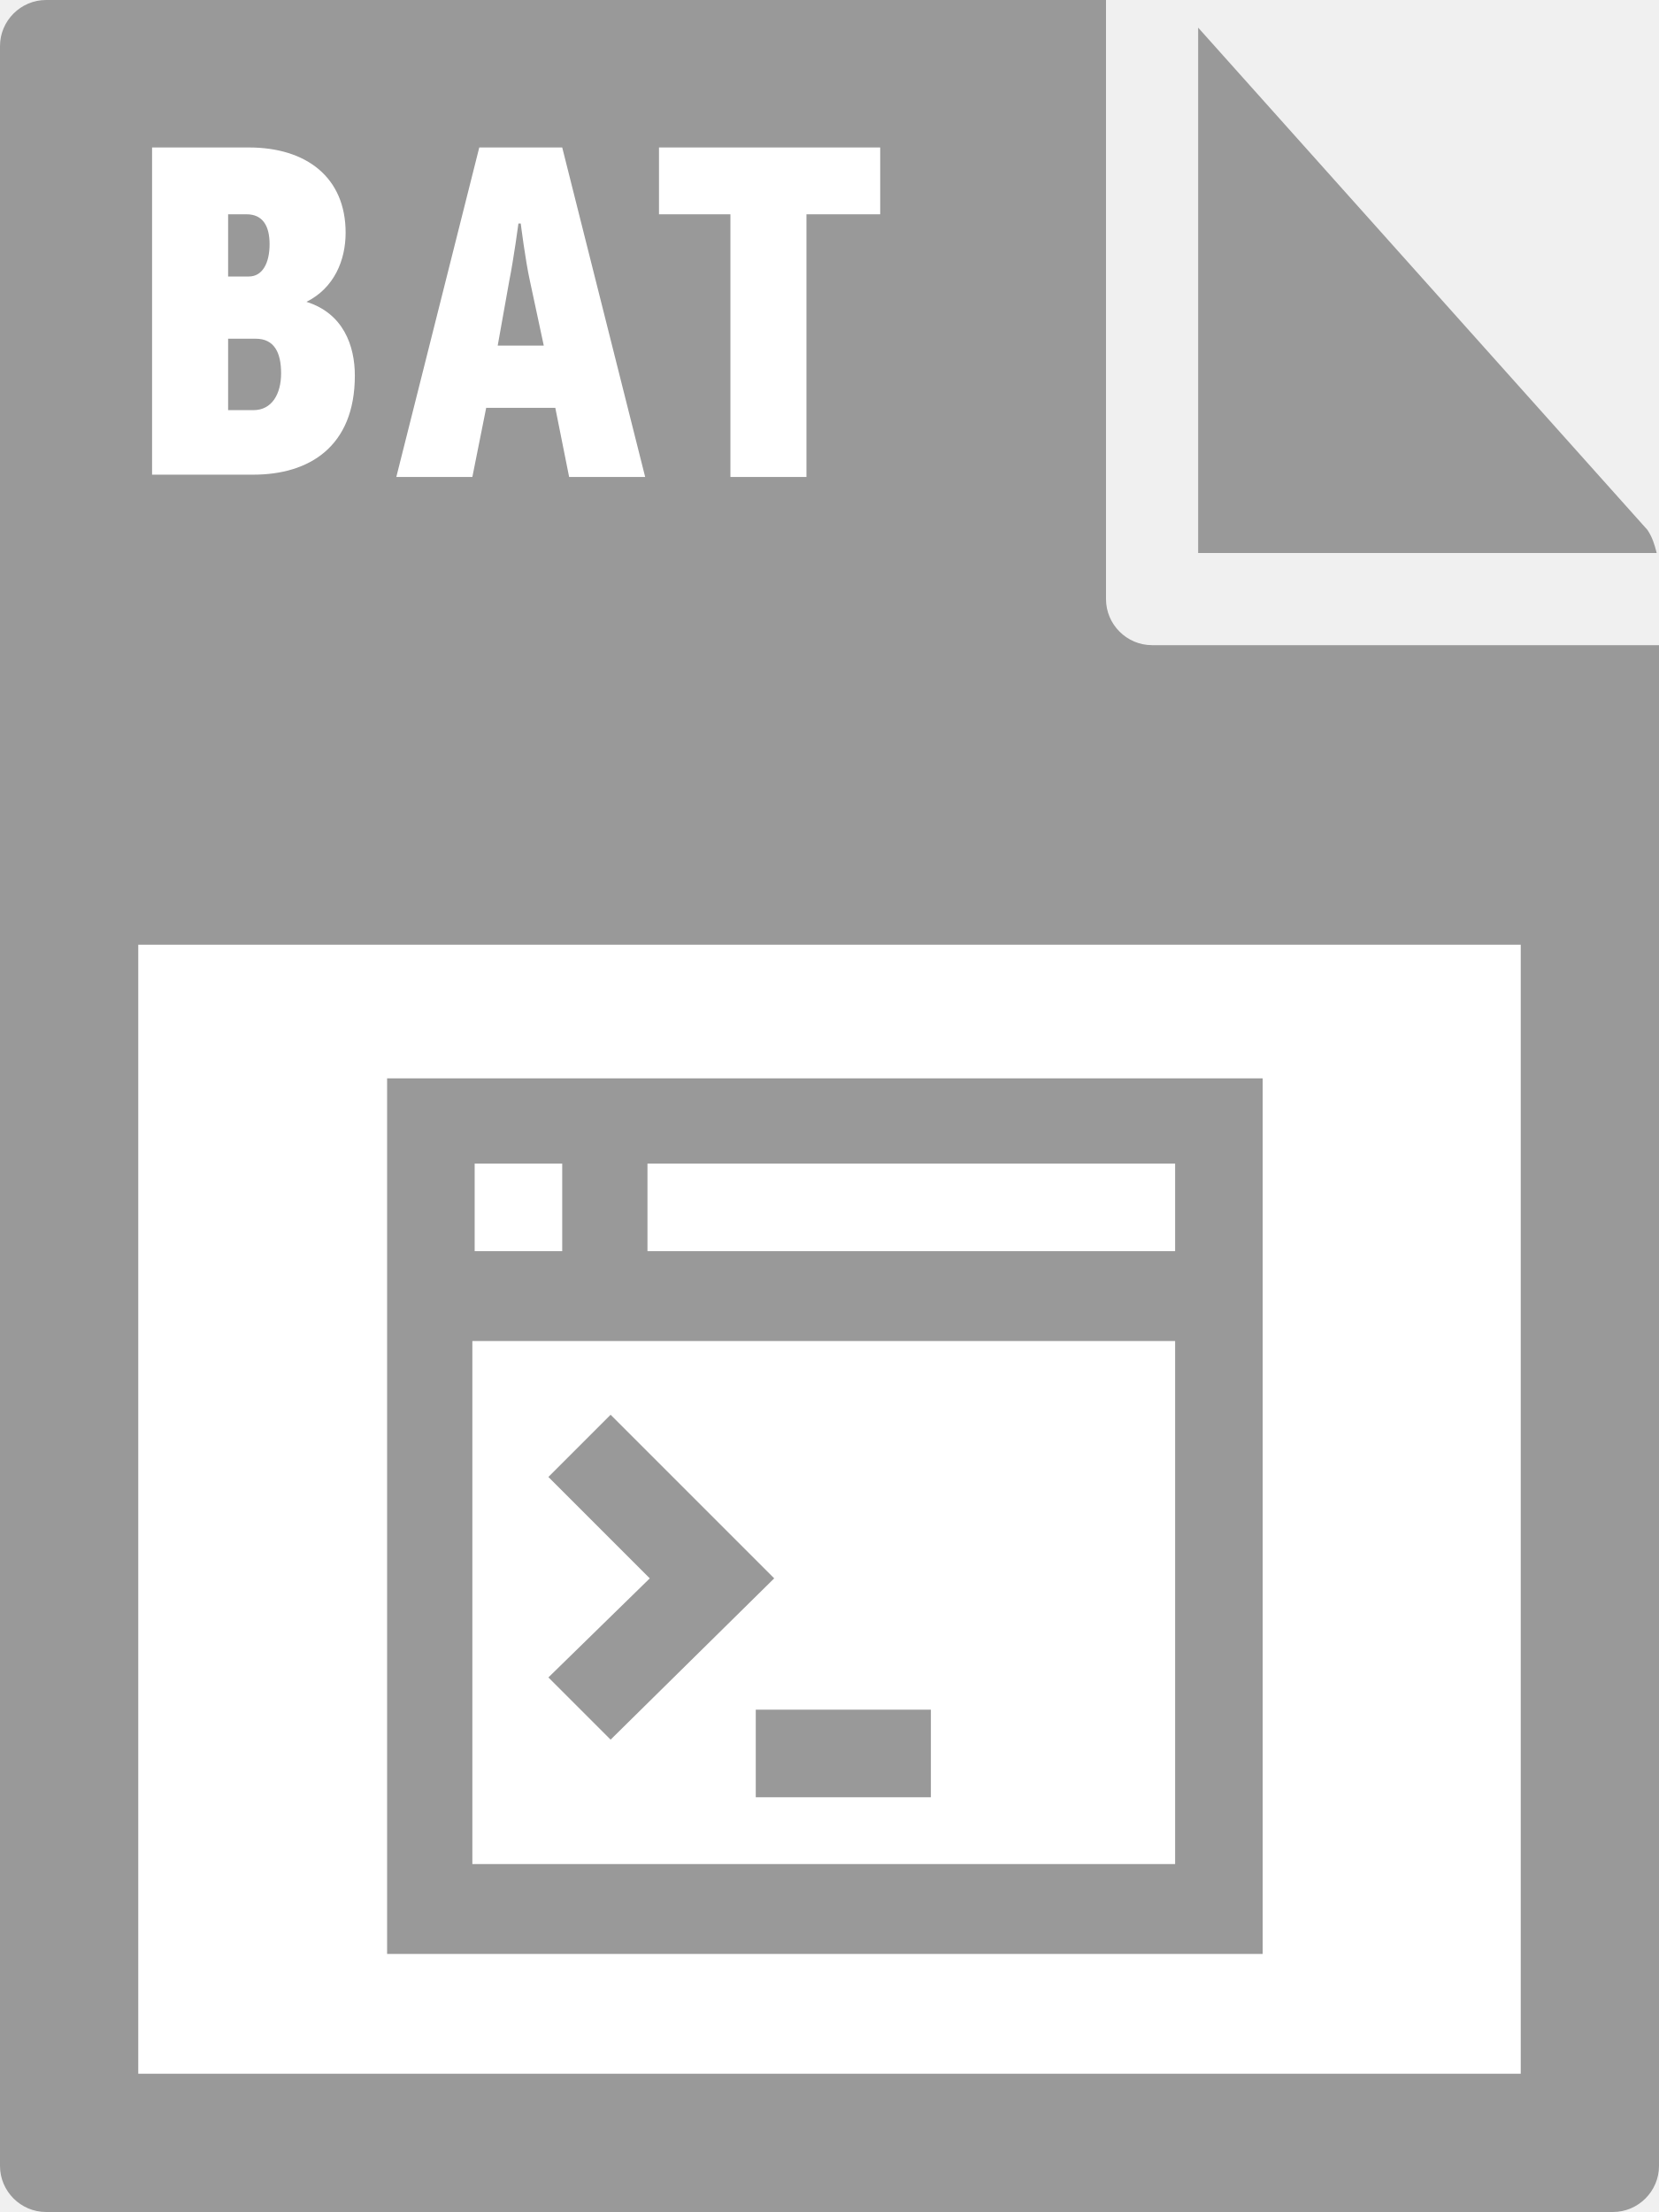
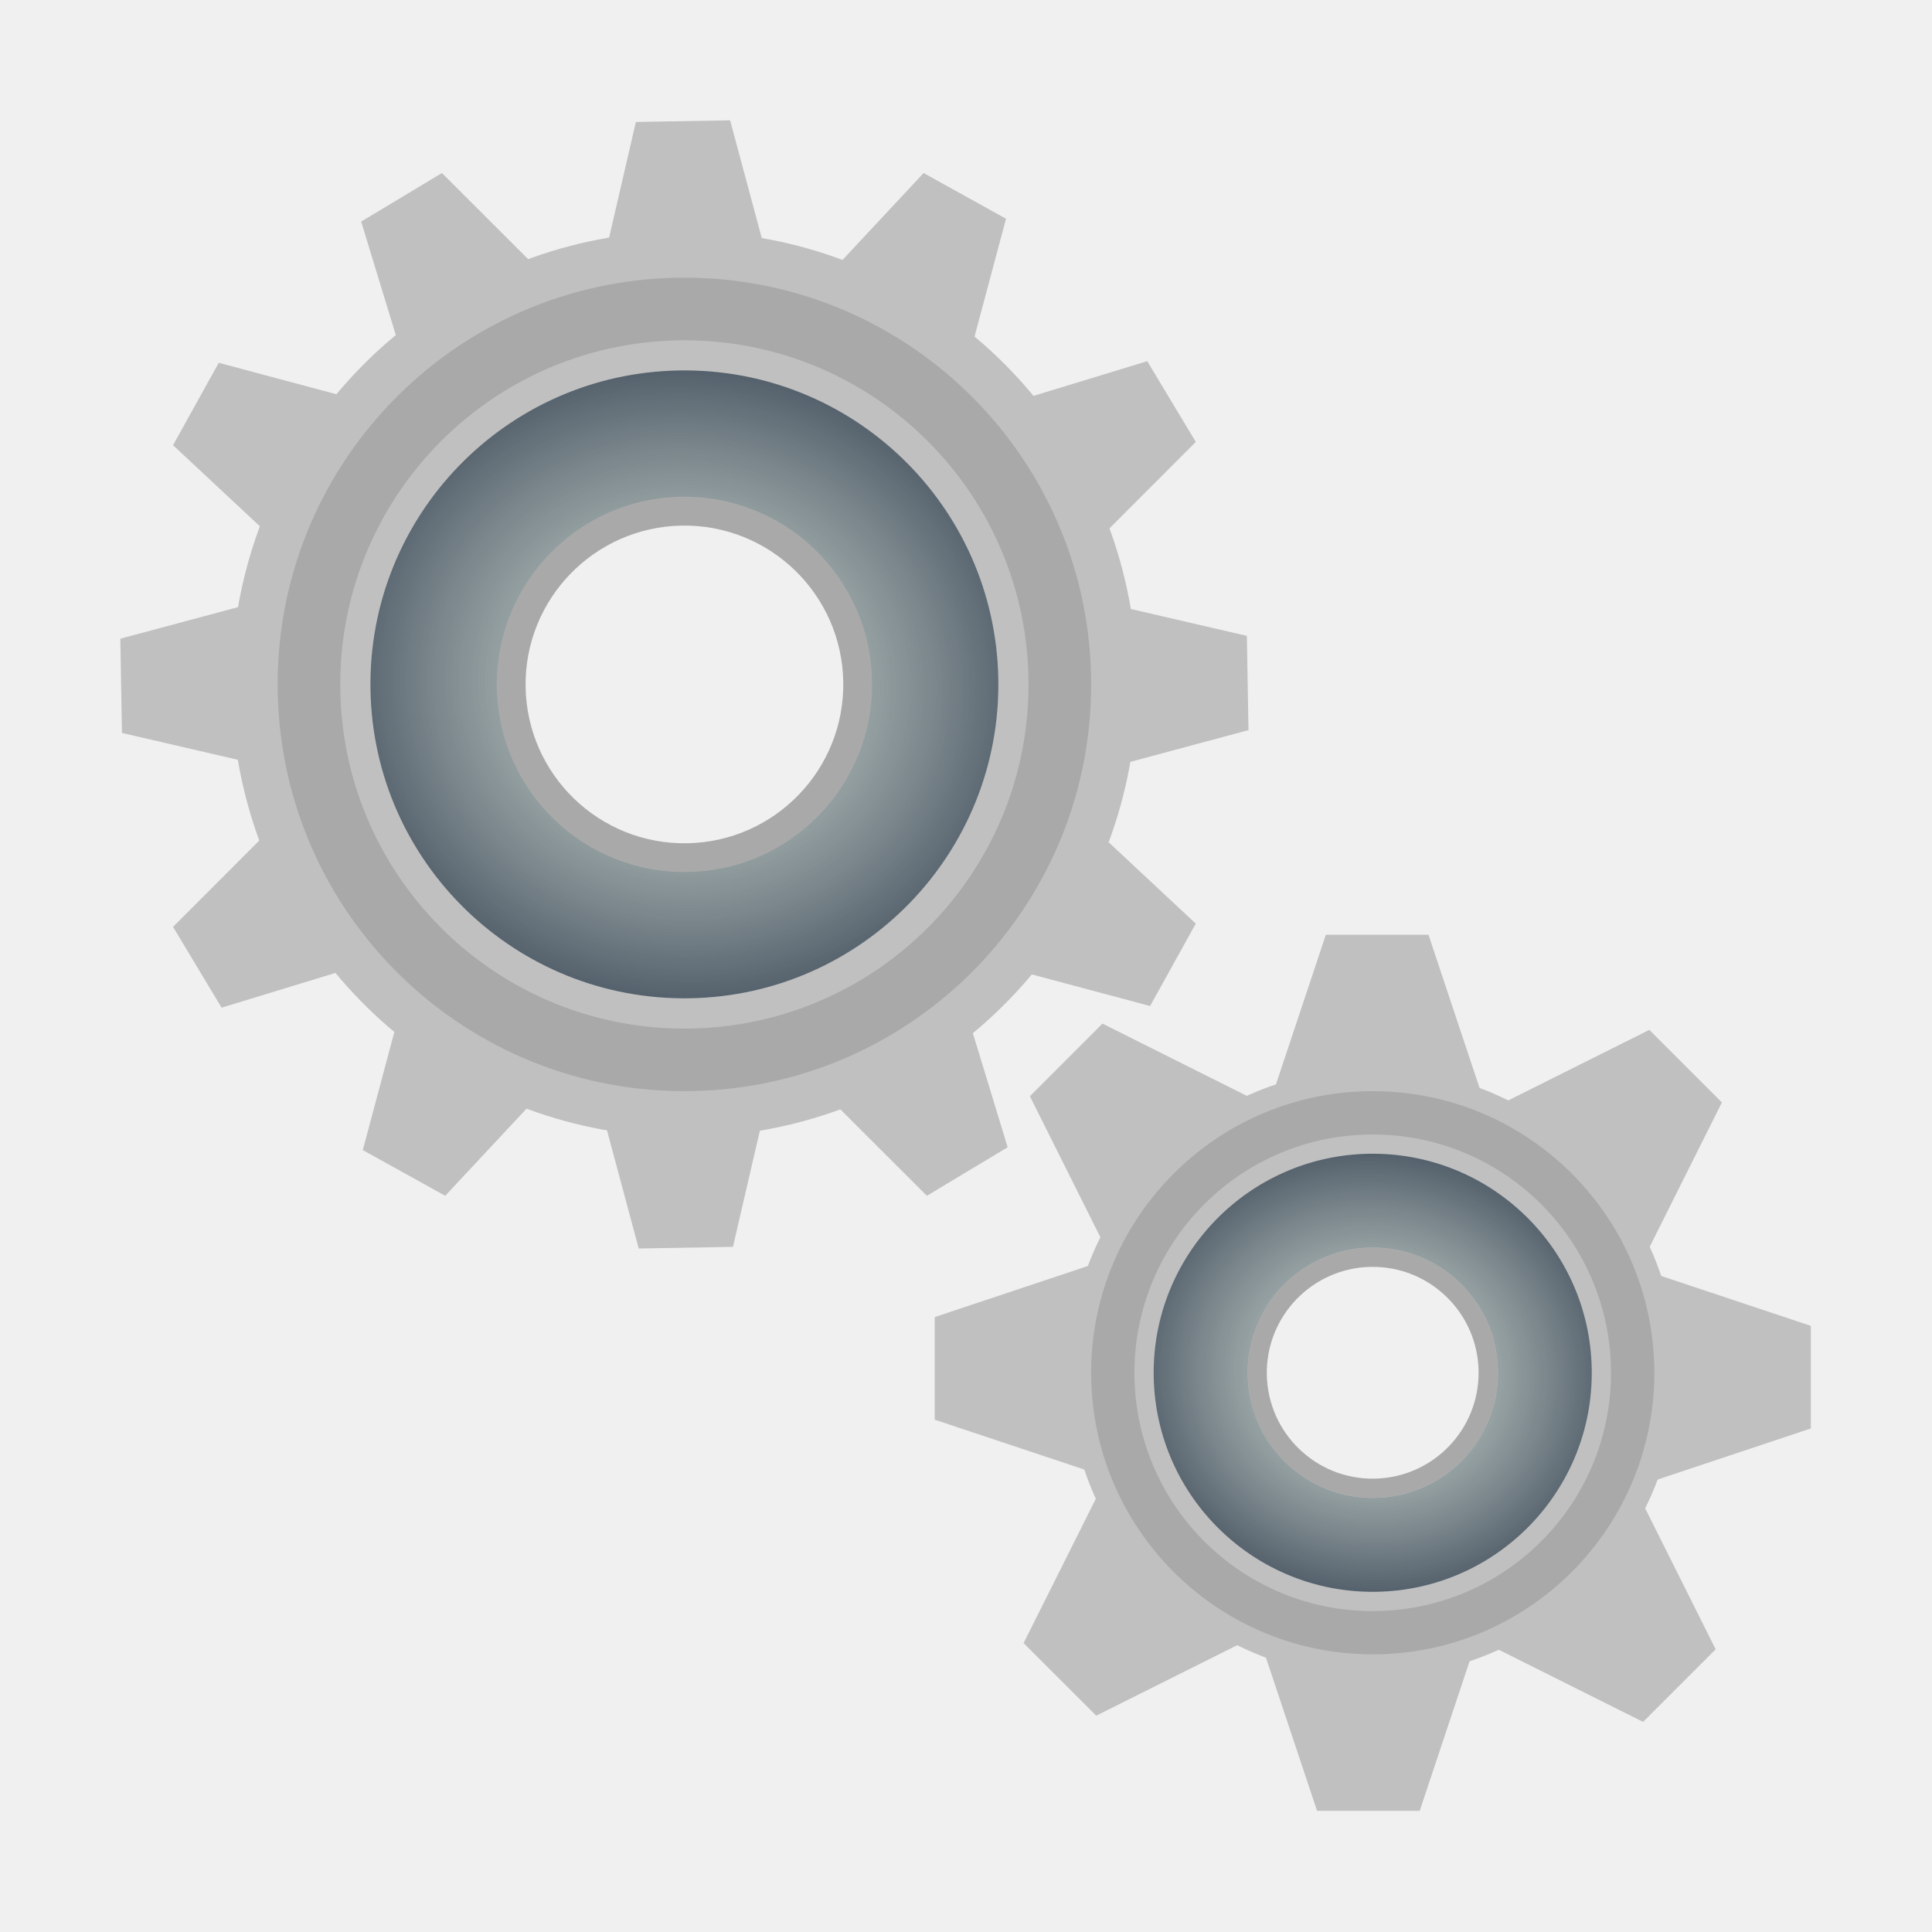
- <svg xmlns="http://www.w3.org/2000/svg" id="Layer_1" viewBox="0 0 72 96">
-   <style>.st0{fill:#999}</style>
-   <path class="st0" d="M0 2v92c0 1.1.9 2 2 2h68c1.1 0 2-.9 2-2V28H50c-1.1 0-2-.9-2-2V0H2C.9 0 0 .9 0 2z" />
-   <path class="st0" d="M71.9 24c-.1-.4-.2-.7-.4-1L52 1.2V24h19.9z" />
-   <path d="M6 41h60v49H6zm.6-34.6h4.2c2.5 0 4.2 1.3 4.2 3.7 0 1.2-.5 2.4-1.7 3 1.6.5 2.1 1.9 2.1 3.2 0 3.1-2 4.3-4.4 4.3H6.6V6.4zm4.2 5.6c.6 0 .9-.6.9-1.4s-.3-1.3-1-1.3h-.8V12h.9zm.2 5.8c.8 0 1.2-.7 1.2-1.6 0-.9-.3-1.5-1.1-1.5H9.9v3.1H11zm9.8-11.4h3.6L28 20.7h-3.3l-.6-3h-3l-.6 3h-3.3l3.6-14.3zm2.8 8.6l-.6-2.8c-.2-.9-.4-2.5-.4-2.5h-.1s-.2 1.5-.4 2.5l-.5 2.8h2zm8.1-5.7h-3.1V6.4h9.6v2.9H35v11.4h-3.3V9.3z" fill="#fff" />
-   <path class="st0" d="M54.8 46.8h-38v38h38v-38zm-30.4 7.5h-3.8v-3.8h3.8v3.8zm26.6 0H28.1v-3.8H51v3.8zm0 26.6H20.5V58.2H51v22.7z" />
-   <path class="st0" d="M26.5 61.4l-2.7 2.7 4.4 4.4-4.4 4.3 2.7 2.7 7.1-7zm6.3 12.8h7.6V78h-7.6z" />
+ <svg xmlns="http://www.w3.org/2000/svg" xmlns:xlink="http://www.w3.org/1999/xlink" viewBox="0 0 32 32">
+   <defs>
+     <radialGradient id="a" cx="22.737" cy="22.737" r="3.628" gradientTransform="translate(-4.708 41.626) rotate(-81.5) scale(1 1.071)" gradientUnits="userSpaceOnUse">
+       <stop offset="0" stop-color="#bedcdc" />
+       <stop offset="0.5" stop-color="#8e9e9e" stop-opacity="0.74" />
+       <stop offset="1" stop-color="#404f5c" stop-opacity="0.84" />
+     </radialGradient>
+     <radialGradient id="b" cx="11.336" cy="11.336" r="5.201" gradientTransform="translate(-2.347 20.753) rotate(-81.5) scale(1 1.071)" xlink:href="#a" />
+   </defs>
+   <polygon points="24.811 27.318 27.215 24.914 28.417 27.318 27.215 28.52 24.811 27.318" style="fill:silver" />
+   <polygon points="20.964 27.443 24.365 27.443 23.515 29.993 21.815 29.993 20.964 27.443" style="fill:silver" />
+   <polygon points="18.157 24.811 20.561 27.215 18.157 28.417 16.954 27.215 18.157 24.811" style="fill:silver" />
+   <polygon points="18.032 20.964 18.032 24.365 15.482 23.515 15.482 21.815 18.032 20.964" style="fill:silver" />
+   <polygon points="20.664 18.157 18.26 20.561 17.058 18.157 18.26 16.954 20.664 18.157" style="fill:silver" />
+   <polygon points="24.51 18.032 21.11 18.032 21.96 15.482 23.66 15.482 24.51 18.032" style="fill:silver" />
+   <polygon points="27.318 20.664 24.914 18.26 27.318 17.058 28.52 18.26 27.318 20.664" style="fill:silver" />
+   <polygon points="27.443 24.51 27.443 21.11 29.993 21.96 29.993 23.66 27.443 24.51" style="fill:silver" />
+   <path d="M27.776,22.737A5.039,5.039,0,1,1,26.3,19.175,5.023,5.023,0,0,1,27.776,22.737Zm-5.039-1.9a1.9,1.9,0,1,0,1.344.557A1.894,1.894,0,0,0,22.737,20.837Z" style="fill:silver" />
+   <path d="M22.656,18.074A4.664,4.664,0,1,0,27.4,22.656,4.664,4.664,0,0,0,22.656,18.074Zm.15,8.61a3.947,3.947,0,1,1,3.877-4.015A3.947,3.947,0,0,1,22.806,26.684Z" style="fill:#a9a9a9" />
+   <path d="M22.674,19.11a3.628,3.628,0,1,0,3.69,3.564A3.628,3.628,0,0,0,22.674,19.11Zm.1,5.7A2.073,2.073,0,1,1,24.811,22.7,2.073,2.073,0,0,1,22.774,24.81Z" style="fill:url(#a)" />
+   <path d="M22.7,20.665A2.073,2.073,0,1,0,24.81,22.7,2.073,2.073,0,0,0,22.7,20.665Zm.067,3.826a1.754,1.754,0,1,1,1.723-1.784A1.754,1.754,0,0,1,22.768,24.491Z" style="fill:#a9a9a9" />
+   <polygon points="6.563 16.976 8.838 18.238 7.374 19.806 6.009 19.049 6.563 16.976" style="fill:silver" />
+   <polygon points="4.382 13.834 5.722 16.064 3.67 16.69 2.866 15.352 4.382 13.834" style="fill:silver" />
+   <polygon points="4.065 10.023 4.11 12.624 2.02 12.14 1.993 10.579 4.065 10.023" style="fill:silver" />
+   <polygon points="5.696 6.563 4.434 8.838 2.866 7.374 3.623 6.009 5.696 6.563" style="fill:silver" />
+   <polygon points="8.838 4.382 6.608 5.722 5.982 3.67 7.32 2.866 8.838 4.382" style="fill:silver" />
+   <polygon points="12.65 4.065 10.048 4.11 10.532 2.02 12.093 1.993 12.65 4.065" style="fill:silver" />
+   <polygon points="16.109 5.696 13.834 4.434 15.298 2.866 16.663 3.623 16.109 5.696" style="fill:silver" />
+   <polygon points="18.29 8.838 16.95 6.608 19.002 5.982 19.806 7.32 18.29 8.838" style="fill:silver" />
+   <polygon points="18.607 12.65 18.562 10.048 20.652 10.532 20.679 12.093 18.607 12.65" style="fill:silver" />
+   <polygon points="16.976 16.109 18.238 13.834 19.806 15.298 19.049 16.663 16.976 16.109" style="fill:silver" />
+   <polygon points="13.834 18.29 16.064 16.95 16.69 19.002 15.352 19.806 13.834 18.29" style="fill:silver" />
+   <polygon points="10.023 18.607 12.624 18.562 12.14 20.652 10.579 20.679 10.023 18.607" style="fill:silver" />
+   <path d="M11.467,18.831a7.5,7.5,0,1,1,5.261-2.288A7.473,7.473,0,0,1,11.467,18.831Zm2.682-7.544a2.814,2.814,0,1,0-.789,2A2.8,2.8,0,0,0,14.149,11.287Z" style="fill:silver" />
+   <path d="M11.218,4.6a6.737,6.737,0,1,0,6.854,6.619A6.737,6.737,0,0,0,11.218,4.6Zm.217,12.436a5.7,5.7,0,1,1,5.6-5.8A5.7,5.7,0,0,1,11.436,17.036Z" style="fill:#a9a9a9" />
+   <path d="M11.245,6.136a5.2,5.2,0,1,0,5.29,5.109A5.2,5.2,0,0,0,11.245,6.136Zm.14,8.036a2.837,2.837,0,1,1,2.787-2.886A2.837,2.837,0,0,1,11.386,14.172Z" style="fill:url(#b)" />
+   <path d="M11.282,8.227a3.109,3.109,0,1,0,3.163,3.055A3.109,3.109,0,0,0,11.282,8.227Zm.1,5.74a2.631,2.631,0,1,1,2.585-2.677A2.631,2.631,0,0,1,11.382,13.967Z" style="fill:#a9a9a9" />
</svg>
